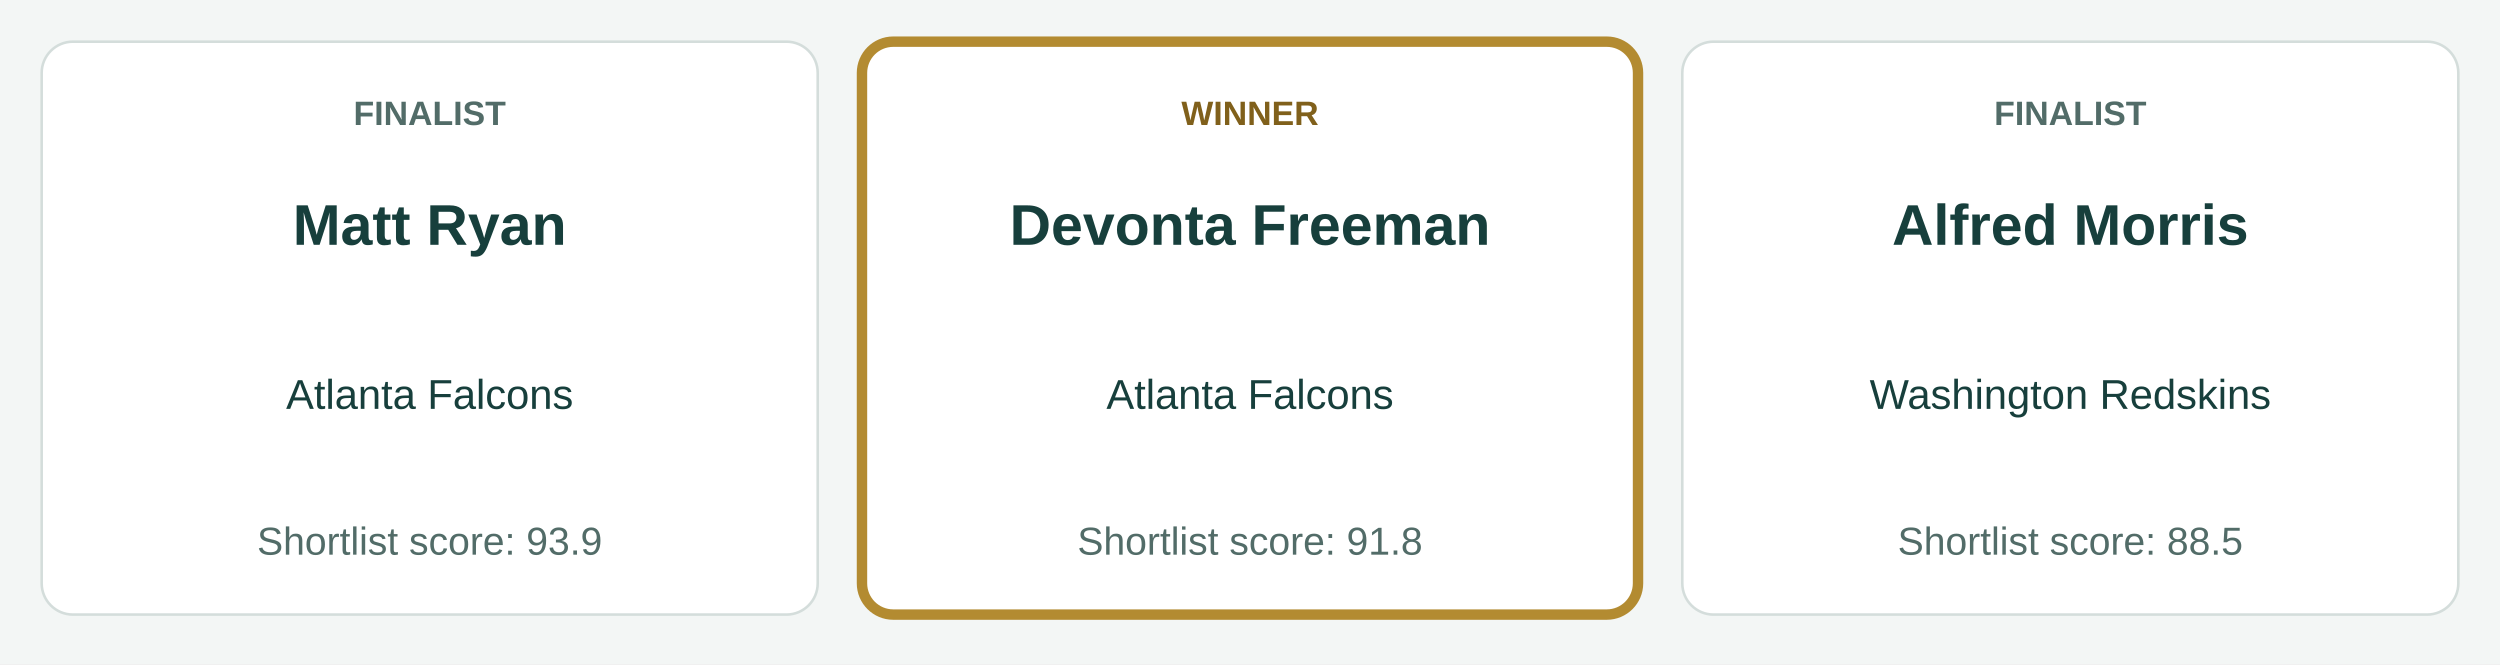
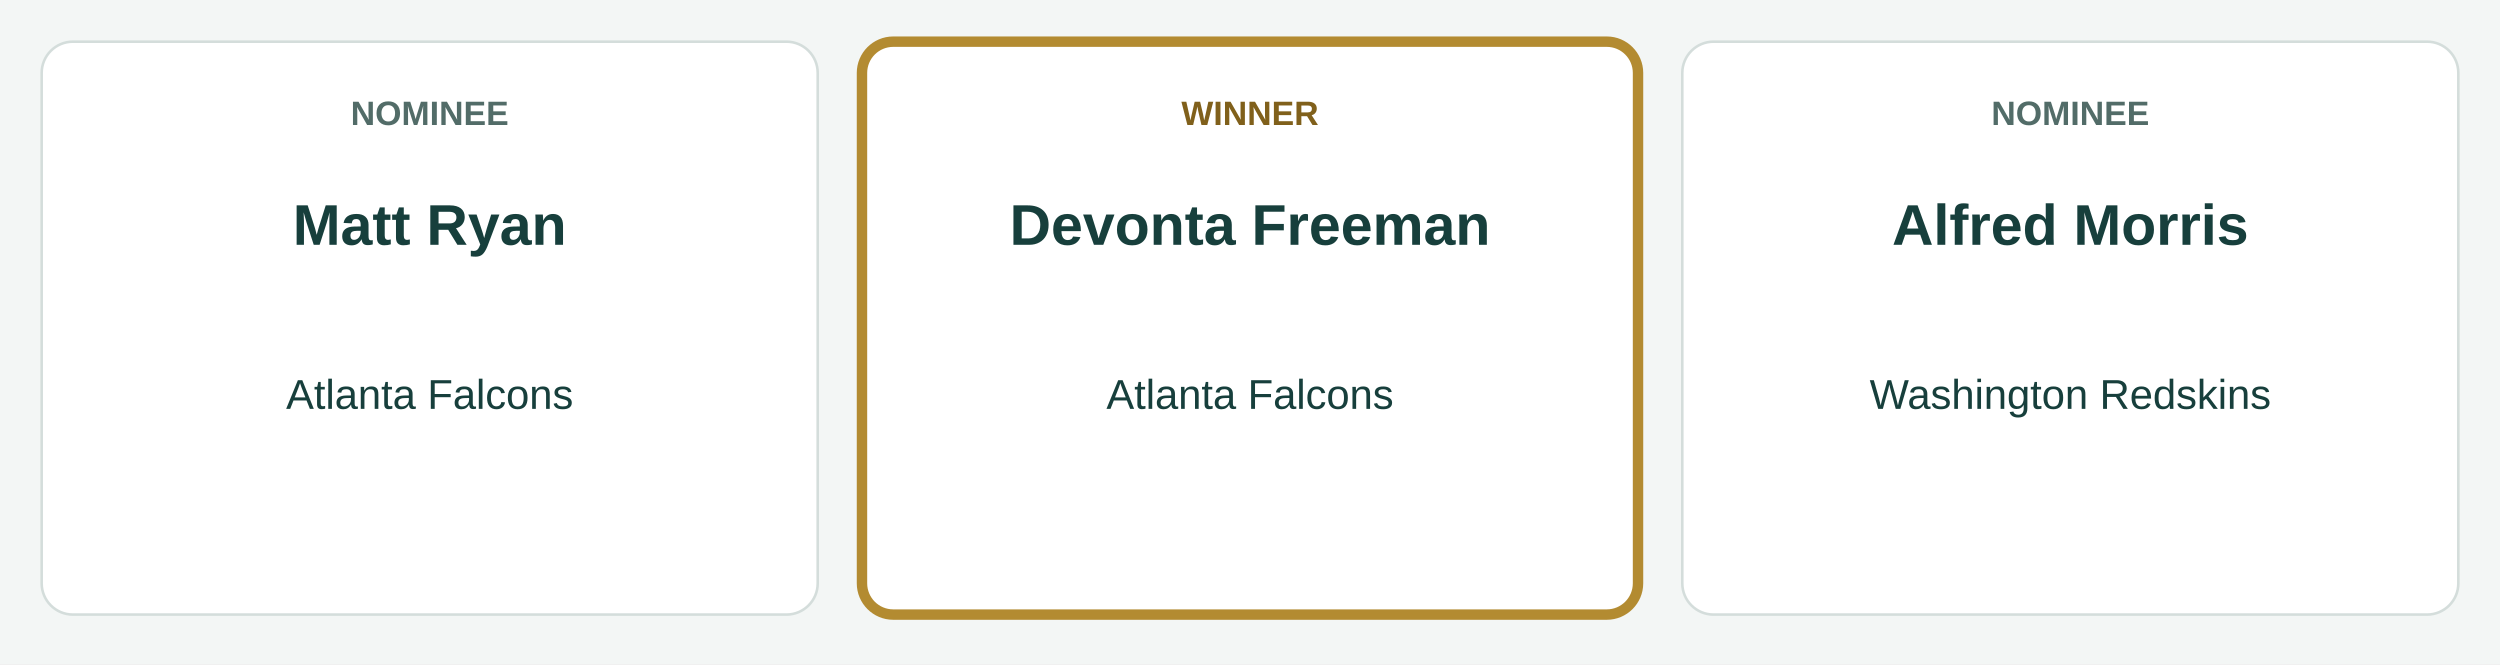
<svg xmlns="http://www.w3.org/2000/svg" viewBox="0 0 960 255" role="img">
  <rect width="960" height="255" fill="#f3f6f5" />
  <rect x="16" y="16" width="298" height="220" rx="12" fill="white" stroke="#d4dddb" stroke-width="1" />
-   <text x="165" y="48" text-anchor="middle" font-family="Arial, sans-serif" font-size="13" fill="#526c68" font-weight="bold">FINALIST</text>
+   <text x="165" y="48" text-anchor="middle" font-family="Arial, sans-serif" font-size="13" fill="#526c68" font-weight="bold">NOMINEE</text>
  <text x="165" y="94" text-anchor="middle" font-family="Arial, sans-serif" font-size="22" fill="#173f3c" font-weight="bold">Matt Ryan</text>
  <text x="165" y="157" text-anchor="middle" font-family="Arial, sans-serif" font-size="16" fill="#173f3c" font-weight="normal">Atlanta Falcons</text>
-   <text x="165" y="213" text-anchor="middle" font-family="Arial, sans-serif" font-size="15" fill="#526c68" font-weight="normal">Shortlist score: 93.9</text>
  <rect x="331" y="16" width="298" height="220" rx="12" fill="white" stroke="#b38b31" stroke-width="4" />
  <text x="480" y="48" text-anchor="middle" font-family="Arial, sans-serif" font-size="13" fill="#80601b" font-weight="bold">WINNER</text>
  <text x="480" y="94" text-anchor="middle" font-family="Arial, sans-serif" font-size="22" fill="#173f3c" font-weight="bold">Devonta Freeman</text>
  <text x="480" y="157" text-anchor="middle" font-family="Arial, sans-serif" font-size="16" fill="#173f3c" font-weight="normal">Atlanta Falcons</text>
-   <text x="480" y="213" text-anchor="middle" font-family="Arial, sans-serif" font-size="15" fill="#526c68" font-weight="normal">Shortlist score: 91.8</text>
  <rect x="646" y="16" width="298" height="220" rx="12" fill="white" stroke="#d4dddb" stroke-width="1" />
-   <text x="795" y="48" text-anchor="middle" font-family="Arial, sans-serif" font-size="13" fill="#526c68" font-weight="bold">FINALIST</text>
+   <text x="795" y="48" text-anchor="middle" font-family="Arial, sans-serif" font-size="13" fill="#526c68" font-weight="bold">NOMINEE</text>
  <text x="795" y="94" text-anchor="middle" font-family="Arial, sans-serif" font-size="22" fill="#173f3c" font-weight="bold">Alfred Morris</text>
  <text x="795" y="157" text-anchor="middle" font-family="Arial, sans-serif" font-size="16" fill="#173f3c" font-weight="normal">Washington Redskins</text>
-   <text x="795" y="213" text-anchor="middle" font-family="Arial, sans-serif" font-size="15" fill="#526c68" font-weight="normal">Shortlist score: 88.5</text>
</svg>
